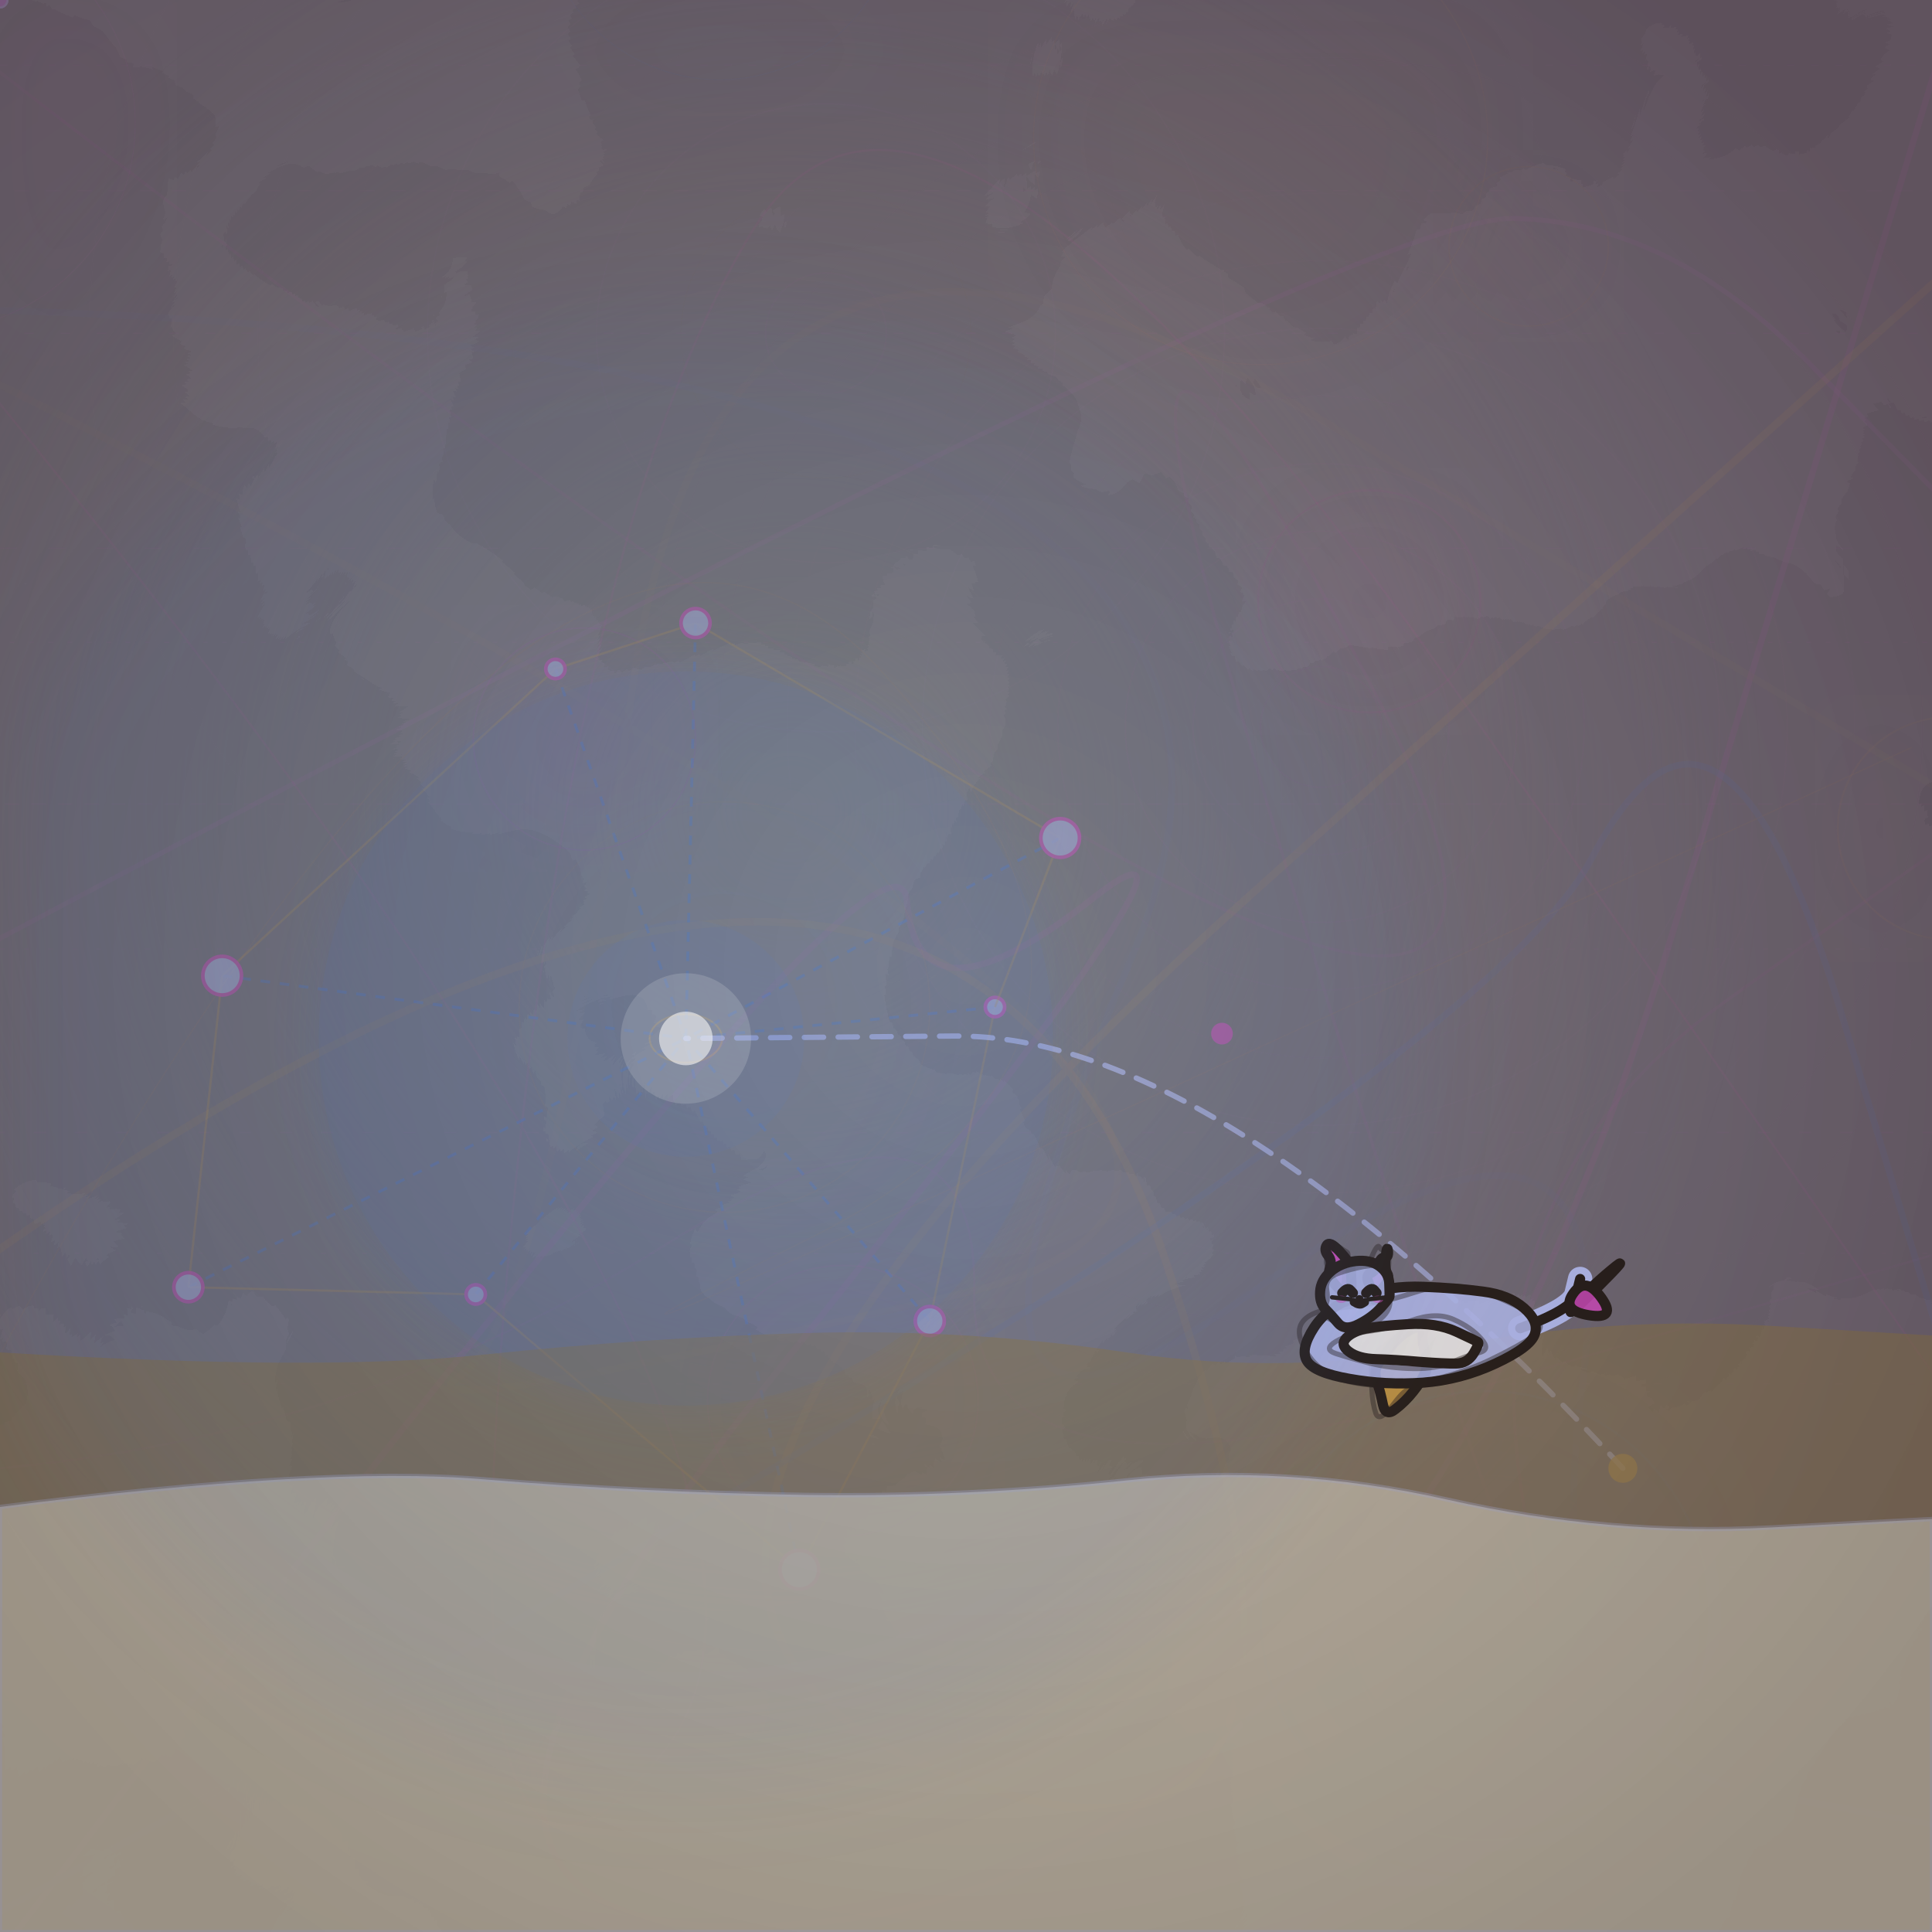
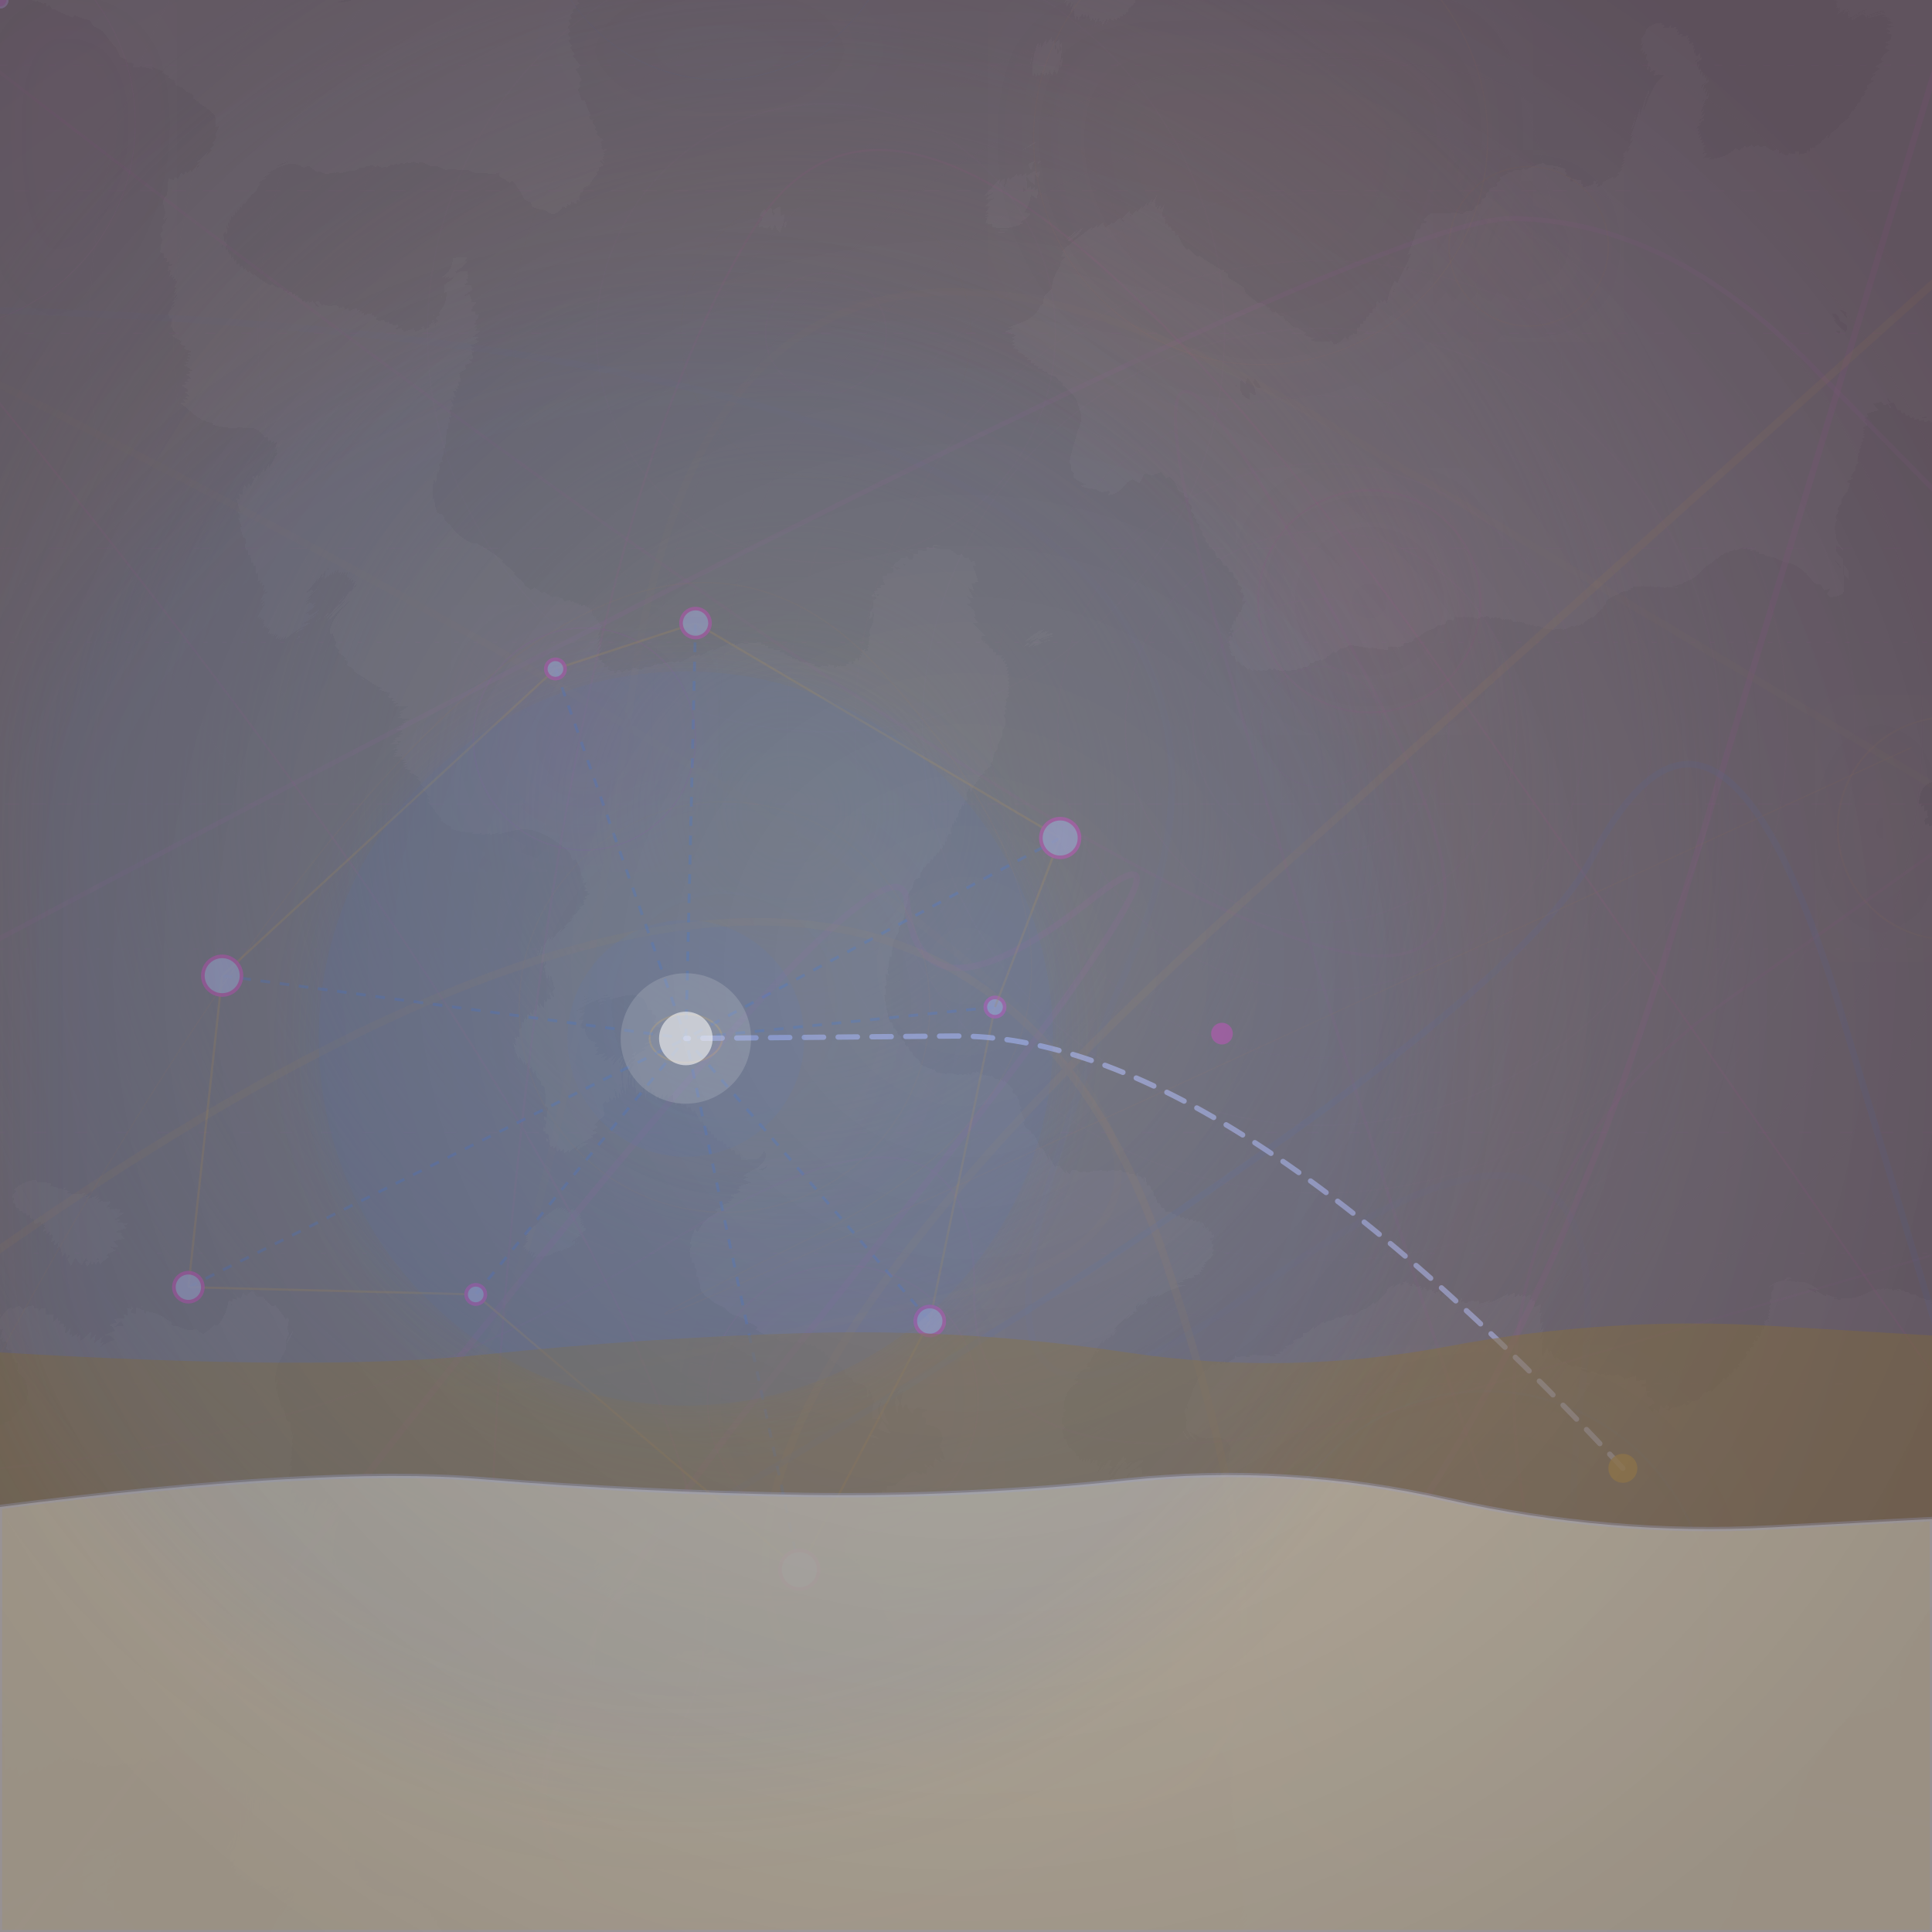
- <svg xmlns="http://www.w3.org/2000/svg" viewBox="0 0 800 800" width="800" height="800" data-layout="zen_ripple_minimal" data-vision-score="0.683" data-v2-border="0.510" data-v4-sym="0.846" data-vision-aesthetic="0.720" data-pe="0.95" data-ev="0.68" data-msi="0.90">
+ <svg xmlns="http://www.w3.org/2000/svg" role="img" viewBox="0 0 800 800" width="800" height="800" data-layout="zen_ripple_minimal" data-vision-score="0.683" data-v2-border="0.510" data-v4-sym="0.846" data-vision-aesthetic="0.720" data-pe="0.95" data-ev="0.68" data-msi="0.90">
  <defs>
    <filter id="glow">
      <feGaussianBlur stdDeviation="5" result="b" />
      <feMerge>
        <feMergeNode in="b" />
        <feMergeNode in="SourceGraphic" />
      </feMerge>
    </filter>
    <filter id="s-glow">
      <feGaussianBlur stdDeviation="12" result="b" />
      <feMerge>
        <feMergeNode in="b" />
        <feMergeNode in="SourceGraphic" />
      </feMerge>
    </filter>
    <filter id="blur-h">
      <feGaussianBlur stdDeviation="22" />
    </filter>
    <radialGradient id="vig" cx="50%" cy="50%" r="60%">
      <stop offset="0%" stop-color="black" stop-opacity="0" />
      <stop offset="100%" stop-color="black" stop-opacity="0.18" />
    </radialGradient>
-   </defs>
-   <rect width="800" height="800" fill="#b499b0" />
-   <defs>
    <radialGradient id="bg5749a" cx="36%" cy="54%" r="75%">
      <stop offset="0%" stop-color="#cfd6e3" />
      <stop offset="100%" stop-color="#b499b0" />
    </radialGradient>
    <radialGradient id="bg5749b" cx="41%" cy="42%" r="50%">
      <stop offset="0%" stop-color="#ccc3b3" stop-opacity=".7" />
      <stop offset="100%" stop-color="#b499b0" stop-opacity="0" />
    </radialGradient>
    <filter id="noise5749">
      <feTurbulence type="fractalNoise" baseFrequency="0.004" numOctaves="4" seed="645" />
      <feColorMatrix type="saturate" values="0" />
      <feComponentTransfer>
        <feFuncA type="linear" slope="0.022" />
      </feComponentTransfer>
      <feBlend in="SourceGraphic" mode="screen" />
    </filter>
  </defs>
+   <rect width="800" height="800" fill="#b499b0" />
  <rect width="800" height="800" fill="url(#bg5749a)" />
  <rect width="800" height="800" fill="url(#bg5749b)" />
  <rect width="800" height="800" filter="url(#noise5749)" opacity=".4" />
  <g id="ripple" opacity="0.69">
    <ellipse cx="284" cy="430" rx="15" ry="10" fill="none" stroke="#d19f46" stroke-width="0.90" opacity="0.26">
      <animate attributeName="rx" from="15" to="55" dur="3.7s" begin="0.0s" repeatCount="indefinite" />
      <animate attributeName="ry" from="10" to="38" dur="3.7s" begin="0.0s" repeatCount="indefinite" />
      <animate attributeName="opacity" from="0.26" to="0" dur="3.7s" begin="0.0s" repeatCount="indefinite" />
    </ellipse>
    <ellipse cx="284" cy="430" rx="15" ry="10" fill="none" stroke="#d19f46" stroke-width="0.76" opacity="0.22">
      <animate attributeName="rx" from="15" to="97" dur="5.5s" begin="0.6s" repeatCount="indefinite" />
      <animate attributeName="ry" from="10" to="70" dur="5.5s" begin="0.6s" repeatCount="indefinite" />
      <animate attributeName="opacity" from="0.22" to="0" dur="5.5s" begin="0.6s" repeatCount="indefinite" />
    </ellipse>
    <ellipse cx="284" cy="430" rx="15" ry="10" fill="none" stroke="#d19f46" stroke-width="0.62" opacity="0.18">
      <animate attributeName="rx" from="15" to="139" dur="5.0s" begin="1.2s" repeatCount="indefinite" />
      <animate attributeName="ry" from="10" to="102" dur="5.0s" begin="1.2s" repeatCount="indefinite" />
      <animate attributeName="opacity" from="0.18" to="0" dur="5.0s" begin="1.2s" repeatCount="indefinite" />
    </ellipse>
    <ellipse cx="284" cy="430" rx="15" ry="10" fill="none" stroke="#d19f46" stroke-width="0.48" opacity="0.14">
      <animate attributeName="rx" from="15" to="181" dur="3.3s" begin="1.8s" repeatCount="indefinite" />
      <animate attributeName="ry" from="10" to="134" dur="3.3s" begin="1.8s" repeatCount="indefinite" />
      <animate attributeName="opacity" from="0.14" to="0" dur="3.3s" begin="1.8s" repeatCount="indefinite" />
    </ellipse>
    <ellipse cx="284" cy="430" rx="15" ry="10" fill="none" stroke="#d19f46" stroke-width="0.34" opacity="0.10">
      <animate attributeName="rx" from="15" to="223" dur="3.3s" begin="2.4s" repeatCount="indefinite" />
      <animate attributeName="ry" from="10" to="166" dur="3.3s" begin="2.4s" repeatCount="indefinite" />
      <animate attributeName="opacity" from="0.10" to="0" dur="3.3s" begin="2.4s" repeatCount="indefinite" />
    </ellipse>
  </g>
  <g id="bokeh" opacity="0.53">
    <circle cx="300" cy="417" r="85" fill="#cea03b" opacity="0.044" filter="url(#blur-h)" />
    <circle cx="300" cy="417" r="85" fill="none" stroke="#cea03b" stroke-width="0.6" opacity="0.079" />
    <circle cx="807" cy="343" r="46" fill="#d39750" opacity="0.051" filter="url(#blur-h)" />
    <circle cx="807" cy="343" r="46" fill="none" stroke="#d39750" stroke-width="0.8" opacity="0.092" />
    <circle cx="846" cy="187" r="26" fill="#4298dd" opacity="0.067" filter="url(#blur-h)" />
    <circle cx="846" cy="187" r="26" fill="none" stroke="#4298dd" stroke-width="1.1" opacity="0.120" />
    <circle cx="366" cy="726" r="32" fill="#397adc" opacity="0.084" filter="url(#blur-h)" />
    <circle cx="366" cy="726" r="32" fill="none" stroke="#397adc" stroke-width="1.0" opacity="0.151" />
    <circle cx="633" cy="102" r="33" fill="#cd7437" opacity="0.044" filter="url(#blur-h)" />
    <circle cx="633" cy="102" r="33" fill="none" stroke="#cd7437" stroke-width="0.6" opacity="0.079" />
    <circle cx="522" cy="57" r="94" fill="#d48b55" opacity="0.053" filter="url(#blur-h)" />
    <circle cx="522" cy="57" r="94" fill="none" stroke="#d48b55" stroke-width="0.5" opacity="0.095" />
    <circle cx="615" cy="669" r="93" fill="#5698e1" opacity="0.058" filter="url(#blur-h)" />
    <circle cx="615" cy="669" r="93" fill="none" stroke="#5698e1" stroke-width="1.0" opacity="0.105" />
    <circle cx="567" cy="249" r="46" fill="#d748a5" opacity="0.066" filter="url(#blur-h)" />
    <circle cx="567" cy="249" r="46" fill="none" stroke="#d748a5" stroke-width="0.9" opacity="0.119" />
    <circle cx="349" cy="580" r="56" fill="#d94fa9" opacity="0.053" filter="url(#blur-h)" />
    <circle cx="349" cy="580" r="56" fill="none" stroke="#d94fa9" stroke-width="0.6" opacity="0.096" />
    <circle cx="-30" cy="51" r="86" fill="#db5cc9" opacity="0.054" filter="url(#blur-h)" />
    <circle cx="-30" cy="51" r="86" fill="none" stroke="#db5cc9" stroke-width="0.4" opacity="0.098" />
    <circle cx="298" cy="-41" r="74" fill="#4a7ddf" opacity="0.058" filter="url(#blur-h)" />
    <circle cx="298" cy="-41" r="74" fill="none" stroke="#4a7ddf" stroke-width="0.4" opacity="0.104" />
    <circle cx="242" cy="306" r="46" fill="#ce3ed5" opacity="0.074" filter="url(#blur-h)" />
    <circle cx="242" cy="306" r="46" fill="none" stroke="#ce3ed5" stroke-width="0.6" opacity="0.134" />
  </g>
  <g id="curves" opacity="0.43">
    <path d="M3.8,803.9 Q370.8,317.2 375.5,373.0 Q380.2,428.9 452.0,372.4 Q523.7,315.9 320.4,569.6 Q117.1,823.3 347.0,795.1 Q576.9,766.8 694.2,381.0 L811.6,-4.9" stroke="#d94fcc" stroke-width="2.6" fill="none" opacity="0.15" />
    <path d="M-5.1,26.0 Q724.5,591.4 572.1,292.4 Q419.8,-6.5 539.1,380.2 Q658.5,766.8 632.1,629.6 Q605.7,492.3 715.2,414.1 L824.8,335.9" stroke="#d749b6" stroke-width="1.3" fill="none" opacity="0.10" />
    <path d="M-16.8,146.7 Q366.6,612.3 274.5,725.7 Q182.4,839.1 209.9,528.0 Q237.4,216.9 311.4,95.9 Q385.4,-25.1 603.5,287.1 L821.7,599.3" stroke="#d747b0" stroke-width="0.9" fill="none" opacity="0.15" />
    <path d="M-16.1,609.3 Q143.9,598.1 274.6,516.0 Q405.4,434.0 403.4,535.1 Q401.5,636.2 613.0,574.4 L824.5,512.6" stroke="#d84ccf" stroke-width="0.9" fill="none" opacity="0.09" />
    <path d="M-27.3,536.7 Q386.3,234.4 482.5,521.6 Q578.7,808.8 388.2,733.1 Q197.6,657.4 516.8,371.5 L836.0,85.5" stroke="#d19349" stroke-width="3.2" fill="none" opacity="0.18" />
    <path d="M-4.3,794.0 Q606.1,456.9 659.2,355.2 Q712.2,253.5 762.2,418.7 L812.1,583.9" stroke="#4f7be0" stroke-width="2.7" fill="none" opacity="0.18" />
    <path d="M-26.3,402.5 Q560.5,90.4 625.5,90.5 Q690.5,90.7 750.5,151.8 L810.6,212.9" stroke="#da5adb" stroke-width="2.0" fill="none" opacity="0.13" />
    <path d="M-21.8,601.6 Q226.7,126.5 364.9,277.8 Q503.1,429.2 334.4,513.2 Q165.6,597.3 478.6,453.4 L791.6,309.5" stroke="#cf8641" stroke-width="0.5" fill="none" opacity="0.14" />
    <path d="M-3.7,157.5 Q638.1,480.2 397.3,535.9 Q156.5,591.5 190.9,569.5 Q225.3,547.6 261.7,286.2 Q298.1,24.9 551.7,176.5 L805.2,328.1" stroke="#cfa73f" stroke-width="2.9" fill="none" opacity="0.06" />
    <path d="M-15.2,128.1 Q575.5,143.1 469.0,395.4 Q362.4,647.6 518.9,534.8 Q675.4,422.1 655.2,573.8 Q635.0,725.5 727.6,742.3 L820.1,759.0" stroke="#4887de" stroke-width="2.8" fill="none" opacity="0.06" />
  </g>
  <g id="wave_interference-fg" opacity="0.36">
    <circle cx="342" cy="138" r="25" fill="none" stroke="#d951be" stroke-width="0.6" opacity="0.074" />
    <circle cx="342" cy="138" r="60" fill="none" stroke="#866b45" stroke-width="0.6" opacity="0.065" />
    <circle cx="342" cy="138" r="95" fill="none" stroke="#dc5ece" stroke-width="0.6" opacity="0.056" />
    <circle cx="342" cy="138" r="130" fill="none" stroke="#836e43" stroke-width="0.6" opacity="0.048" />
    <circle cx="342" cy="138" r="165" fill="none" stroke="#dd62ce" stroke-width="0.6" opacity="0.039" />
    <circle cx="342" cy="138" r="200" fill="none" stroke="#866f44" stroke-width="0.6" opacity="0.030" />
    <circle cx="342" cy="138" r="235" fill="none" stroke="#db5cce" stroke-width="0.6" opacity="0.021" />
    <circle cx="342" cy="138" r="270" fill="none" stroke="#9b814f" stroke-width="0.6" opacity="0.020" />
    <circle cx="342" cy="138" r="305" fill="none" stroke="#dd63c7" stroke-width="0.6" opacity="0.020" />
    <circle cx="547" cy="301" r="25" fill="none" stroke="#d53eba" stroke-width="0.6" opacity="0.074" />
    <circle cx="547" cy="301" r="53" fill="none" stroke="#d84cc1" stroke-width="0.6" opacity="0.067" />
    <circle cx="547" cy="301" r="81" fill="none" stroke="#d747c3" stroke-width="0.6" opacity="0.060" />
    <circle cx="547" cy="301" r="109" fill="none" stroke="#da57c7" stroke-width="0.6" opacity="0.053" />
    <circle cx="547" cy="301" r="137" fill="none" stroke="#d43ac4" stroke-width="0.6" opacity="0.046" />
    <circle cx="547" cy="301" r="165" fill="none" stroke="#dd63ca" stroke-width="0.6" opacity="0.039" />
    <circle cx="547" cy="301" r="193" fill="none" stroke="#d84cc1" stroke-width="0.6" opacity="0.032" />
    <circle cx="547" cy="301" r="221" fill="none" stroke="#db5bd0" stroke-width="0.6" opacity="0.025" />
    <circle cx="547" cy="301" r="249" fill="none" stroke="#d84cbc" stroke-width="0.6" opacity="0.020" />
    <circle cx="547" cy="301" r="277" fill="none" stroke="#d748c1" stroke-width="0.6" opacity="0.020" />
    <circle cx="547" cy="301" r="305" fill="none" stroke="#d950c5" stroke-width="0.6" opacity="0.020" />
  </g>
  <g id="data_streams-fg" opacity="0.36">
    <line x1="-20" y1="27" x2="820" y2="27" stroke="#d94fc5" stroke-width="0.5" opacity="0.10" stroke-dasharray="3 7" />
    <circle r="1.9" fill="#b8c6f6" opacity="0.55">
      <animate attributeName="cx" from="-30" to="830" dur="3.9s" repeatCount="indefinite" />
      <animate attributeName="cy" values="27;28;27" dur="3.9s" repeatCount="indefinite" />
    </circle>
    <circle r="1.1" fill="#db5ad3" opacity="0.55">
      <animate attributeName="cx" from="-30" to="830" dur="6.6s" repeatCount="indefinite" />
      <animate attributeName="cy" values="27;22;27" dur="6.6s" repeatCount="indefinite" />
    </circle>
    <circle r="3.5" fill="#bbc4f7" opacity="0.55">
      <animate attributeName="cx" from="-30" to="830" dur="9.7s" repeatCount="indefinite" />
      <animate attributeName="cy" values="27;29;27" dur="9.7s" repeatCount="indefinite" />
    </circle>
    <circle r="1.4" fill="#d84baa" opacity="0.55">
      <animate attributeName="cx" from="-30" to="830" dur="10.0s" repeatCount="indefinite" />
      <animate attributeName="cy" values="27;29;27" dur="10.0s" repeatCount="indefinite" />
    </circle>
    <line x1="-20" y1="79" x2="820" y2="79" stroke="#d94fc5" stroke-width="0.5" opacity="0.10" stroke-dasharray="6 7" />
    <circle r="1.3" fill="#d748b7" opacity="0.55">
      <animate attributeName="cx" from="-30" to="830" dur="6.3s" repeatCount="indefinite" />
      <animate attributeName="cy" values="79;74;79" dur="6.3s" repeatCount="indefinite" />
    </circle>
    <circle r="0.9" fill="#b3c0f6" opacity="0.55">
      <animate attributeName="cx" from="-30" to="830" dur="5.5s" repeatCount="indefinite" />
      <animate attributeName="cy" values="79;87;79" dur="5.5s" repeatCount="indefinite" />
    </circle>
    <line x1="-20" y1="138" x2="820" y2="138" stroke="#d94fc5" stroke-width="0.5" opacity="0.10" stroke-dasharray="4 11" />
    <circle r="0.9" fill="#d2d1f9" opacity="0.55">
      <animate attributeName="cx" from="-30" to="830" dur="3.5s" repeatCount="indefinite" />
      <animate attributeName="cy" values="138;145;138" dur="3.5s" repeatCount="indefinite" />
    </circle>
    <circle r="3.0" fill="#dd62d5" opacity="0.55">
      <animate attributeName="cx" from="-30" to="830" dur="9.9s" repeatCount="indefinite" />
      <animate attributeName="cy" values="138;133;138" dur="9.9s" repeatCount="indefinite" />
    </circle>
    <circle r="3.3" fill="#b3c0f6" opacity="0.55">
      <animate attributeName="cx" from="-30" to="830" dur="6.9s" repeatCount="indefinite" />
      <animate attributeName="cy" values="138;132;138" dur="6.9s" repeatCount="indefinite" />
    </circle>
    <circle r="1.4" fill="#b9caf6" opacity="0.55">
      <animate attributeName="cx" from="-30" to="830" dur="3.1s" repeatCount="indefinite" />
      <animate attributeName="cy" values="138;137;138" dur="3.1s" repeatCount="indefinite" />
    </circle>
    <line x1="-20" y1="227" x2="820" y2="227" stroke="#d94fc5" stroke-width="0.5" opacity="0.10" stroke-dasharray="7 13" />
    <circle r="1.1" fill="#b9c1f6" opacity="0.55">
      <animate attributeName="cx" from="-30" to="830" dur="7.4s" repeatCount="indefinite" />
      <animate attributeName="cy" values="227;220;227" dur="7.4s" repeatCount="indefinite" />
    </circle>
    <circle r="0.9" fill="#cfdbf9" opacity="0.55">
      <animate attributeName="cx" from="-30" to="830" dur="5.1s" repeatCount="indefinite" />
      <animate attributeName="cy" values="227;227;227" dur="5.1s" repeatCount="indefinite" />
    </circle>
    <circle r="0.8" fill="#d84ab6" opacity="0.55">
      <animate attributeName="cx" from="-30" to="830" dur="3.6s" repeatCount="indefinite" />
      <animate attributeName="cy" values="227;226;227" dur="3.6s" repeatCount="indefinite" />
    </circle>
    <circle r="2.7" fill="#abbdf5" opacity="0.55">
      <animate attributeName="cx" from="-30" to="830" dur="5.4s" repeatCount="indefinite" />
      <animate attributeName="cy" values="227;220;227" dur="5.4s" repeatCount="indefinite" />
    </circle>
    <circle r="1.2" fill="#da55c0" opacity="0.55">
      <animate attributeName="cx" from="-30" to="830" dur="8.6s" repeatCount="indefinite" />
      <animate attributeName="cy" values="227;222;227" dur="8.6s" repeatCount="indefinite" />
    </circle>
    <line x1="-20" y1="266" x2="820" y2="266" stroke="#d94fc5" stroke-width="0.5" opacity="0.10" stroke-dasharray="2 6" />
    <circle r="2.9" fill="#d746d2" opacity="0.55">
      <animate attributeName="cx" from="-30" to="830" dur="6.9s" repeatCount="indefinite" />
      <animate attributeName="cy" values="266;259;266" dur="6.9s" repeatCount="indefinite" />
    </circle>
    <circle r="2.2" fill="#c4c6f8" opacity="0.55">
      <animate attributeName="cx" from="-30" to="830" dur="3.7s" repeatCount="indefinite" />
      <animate attributeName="cy" values="266;260;266" dur="3.7s" repeatCount="indefinite" />
    </circle>
    <circle r="1.6" fill="#b5b2f6" opacity="0.55">
      <animate attributeName="cx" from="-30" to="830" dur="6.4s" repeatCount="indefinite" />
      <animate attributeName="cy" values="266;267;266" dur="6.4s" repeatCount="indefinite" />
    </circle>
    <circle r="3.0" fill="#b8b8f6" opacity="0.55">
      <animate attributeName="cx" from="-30" to="830" dur="3.7s" repeatCount="indefinite" />
      <animate attributeName="cy" values="266;264;266" dur="3.7s" repeatCount="indefinite" />
    </circle>
    <line x1="-20" y1="333" x2="820" y2="333" stroke="#d94fc5" stroke-width="0.5" opacity="0.10" stroke-dasharray="6 5" />
    <circle r="1.7" fill="#b7c7f6" opacity="0.55">
      <animate attributeName="cx" from="-30" to="830" dur="9.6s" repeatCount="indefinite" />
      <animate attributeName="cy" values="333;331;333" dur="9.6s" repeatCount="indefinite" />
    </circle>
    <circle r="3.4" fill="#d43ab6" opacity="0.55">
      <animate attributeName="cx" from="-30" to="830" dur="8.7s" repeatCount="indefinite" />
      <animate attributeName="cy" values="333;336;333" dur="8.7s" repeatCount="indefinite" />
    </circle>
    <line x1="-20" y1="393" x2="820" y2="393" stroke="#d94fc5" stroke-width="0.5" opacity="0.10" stroke-dasharray="2 8" />
    <circle r="3.4" fill="#c1cdf7" opacity="0.55">
      <animate attributeName="cx" from="-30" to="830" dur="9.2s" repeatCount="indefinite" />
      <animate attributeName="cy" values="393;386;393" dur="9.2s" repeatCount="indefinite" />
    </circle>
    <circle r="3.2" fill="#a5aff4" opacity="0.55">
      <animate attributeName="cx" from="-30" to="830" dur="9.0s" repeatCount="indefinite" />
      <animate attributeName="cy" values="393;399;393" dur="9.0s" repeatCount="indefinite" />
    </circle>
    <line x1="-20" y1="469" x2="820" y2="469" stroke="#d94fc5" stroke-width="0.5" opacity="0.10" stroke-dasharray="5 12" />
    <circle r="3.5" fill="#a6baf4" opacity="0.55">
      <animate attributeName="cx" from="-30" to="830" dur="5.8s" repeatCount="indefinite" />
      <animate attributeName="cy" values="469;463;469" dur="5.8s" repeatCount="indefinite" />
    </circle>
    <circle r="3.3" fill="#b3c0f6" opacity="0.55">
      <animate attributeName="cx" from="-30" to="830" dur="5.5s" repeatCount="indefinite" />
      <animate attributeName="cy" values="469;461;469" dur="5.5s" repeatCount="indefinite" />
    </circle>
    <circle r="2.8" fill="#cfd5f9" opacity="0.55">
      <animate attributeName="cx" from="-30" to="830" dur="8.0s" repeatCount="indefinite" />
      <animate attributeName="cy" values="469;474;469" dur="8.0s" repeatCount="indefinite" />
    </circle>
    <line x1="-20" y1="519" x2="820" y2="519" stroke="#d94fc5" stroke-width="0.5" opacity="0.10" stroke-dasharray="2 15" />
    <circle r="3.5" fill="#d643ce" opacity="0.55">
      <animate attributeName="cx" from="-30" to="830" dur="7.0s" repeatCount="indefinite" />
      <animate attributeName="cy" values="519;520;519" dur="7.0s" repeatCount="indefinite" />
    </circle>
    <circle r="2.4" fill="#b0b8f5" opacity="0.55">
      <animate attributeName="cx" from="-30" to="830" dur="6.2s" repeatCount="indefinite" />
      <animate attributeName="cy" values="519;522;519" dur="6.2s" repeatCount="indefinite" />
    </circle>
    <circle r="1.2" fill="#d746a9" opacity="0.55">
      <animate attributeName="cx" from="-30" to="830" dur="3.0s" repeatCount="indefinite" />
      <animate attributeName="cy" values="519;527;519" dur="3.0s" repeatCount="indefinite" />
    </circle>
    <circle r="1.7" fill="#bcbef7" opacity="0.55">
      <animate attributeName="cx" from="-30" to="830" dur="5.4s" repeatCount="indefinite" />
      <animate attributeName="cy" values="519;526;519" dur="5.4s" repeatCount="indefinite" />
    </circle>
    <line x1="-20" y1="573" x2="820" y2="573" stroke="#d94fc5" stroke-width="0.5" opacity="0.10" stroke-dasharray="3 12" />
    <circle r="3.1" fill="#c1bdf7" opacity="0.55">
      <animate attributeName="cx" from="-30" to="830" dur="8.4s" repeatCount="indefinite" />
      <animate attributeName="cy" values="573;577;573" dur="8.4s" repeatCount="indefinite" />
    </circle>
    <circle r="1.6" fill="#d641d3" opacity="0.55">
      <animate attributeName="cx" from="-30" to="830" dur="9.9s" repeatCount="indefinite" />
      <animate attributeName="cy" values="573;568;573" dur="9.9s" repeatCount="indefinite" />
    </circle>
    <circle r="3.2" fill="#d951b6" opacity="0.55">
      <animate attributeName="cx" from="-30" to="830" dur="4.7s" repeatCount="indefinite" />
      <animate attributeName="cy" values="573;580;573" dur="4.7s" repeatCount="indefinite" />
    </circle>
    <line x1="-20" y1="649" x2="820" y2="649" stroke="#d94fc5" stroke-width="0.5" opacity="0.10" stroke-dasharray="3 13" />
    <circle r="3.0" fill="#da57c7" opacity="0.55">
      <animate attributeName="cx" from="-30" to="830" dur="5.2s" repeatCount="indefinite" />
      <animate attributeName="cy" values="649;644;649" dur="5.2s" repeatCount="indefinite" />
    </circle>
    <circle r="2.6" fill="#c8c9f8" opacity="0.55">
      <animate attributeName="cx" from="-30" to="830" dur="4.2s" repeatCount="indefinite" />
      <animate attributeName="cy" values="649;650;649" dur="4.2s" repeatCount="indefinite" />
    </circle>
    <line x1="-20" y1="704" x2="820" y2="704" stroke="#d94fc5" stroke-width="0.5" opacity="0.10" stroke-dasharray="2 9" />
    <circle r="2.1" fill="#acacf5" opacity="0.55">
      <animate attributeName="cx" from="-30" to="830" dur="9.3s" repeatCount="indefinite" />
      <animate attributeName="cy" values="704;710;704" dur="9.3s" repeatCount="indefinite" />
    </circle>
    <circle r="2.8" fill="#d84cbf" opacity="0.55">
      <animate attributeName="cx" from="-30" to="830" dur="4.0s" repeatCount="indefinite" />
      <animate attributeName="cy" values="704;699;704" dur="4.0s" repeatCount="indefinite" />
    </circle>
    <circle r="3.5" fill="#abbff5" opacity="0.55">
      <animate attributeName="cx" from="-30" to="830" dur="5.5s" repeatCount="indefinite" />
      <animate attributeName="cy" values="704;705;704" dur="5.5s" repeatCount="indefinite" />
    </circle>
    <circle r="2.6" fill="#d641d3" opacity="0.55">
      <animate attributeName="cx" from="-30" to="830" dur="6.7s" repeatCount="indefinite" />
      <animate attributeName="cy" values="704;711;704" dur="6.7s" repeatCount="indefinite" />
    </circle>
  </g>
  <g id="concept_topology" opacity="0.58">
    <line x1="412" y1="417" x2="284" y2="430" stroke="#497fdf" stroke-width="1.2" stroke-dasharray="4 4" opacity="0.45" />
    <line x1="385" y1="547" x2="284" y2="430" stroke="#497fdf" stroke-width="1.2" stroke-dasharray="4 4" opacity="0.45" />
    <line x1="331" y1="650" x2="284" y2="430" stroke="#497fdf" stroke-width="1.2" stroke-dasharray="4 4" opacity="0.45" />
    <line x1="197" y1="536" x2="284" y2="430" stroke="#497fdf" stroke-width="1.2" stroke-dasharray="4 4" opacity="0.45" />
    <line x1="78" y1="533" x2="284" y2="430" stroke="#497fdf" stroke-width="1.2" stroke-dasharray="4 4" opacity="0.45" />
    <line x1="92" y1="404" x2="284" y2="430" stroke="#497fdf" stroke-width="1.2" stroke-dasharray="4 4" opacity="0.45" />
    <line x1="230" y1="277" x2="284" y2="430" stroke="#497fdf" stroke-width="1.2" stroke-dasharray="4 4" opacity="0.45" />
    <line x1="288" y1="258" x2="284" y2="430" stroke="#497fdf" stroke-width="1.2" stroke-dasharray="4 4" opacity="0.45" />
    <line x1="439" y1="347" x2="284" y2="430" stroke="#497fdf" stroke-width="1.2" stroke-dasharray="4 4" opacity="0.45" />
    <line x1="412" y1="417" x2="385" y2="547" stroke="#d19f46" stroke-width="0.9" opacity="0.32" />
    <circle cx="412" cy="417" r="4" fill="#bbc2f7" stroke="#d94fc5" stroke-width="1.5" opacity="0.82" />
    <line x1="385" y1="547" x2="331" y2="650" stroke="#d19f46" stroke-width="0.9" opacity="0.32" />
    <circle cx="385" cy="547" r="6" fill="#bbc2f7" stroke="#d94fc5" stroke-width="1.5" opacity="0.82" />
    <line x1="331" y1="650" x2="197" y2="536" stroke="#d19f46" stroke-width="0.9" opacity="0.32" />
    <circle cx="331" cy="650" r="8" fill="#bbc2f7" stroke="#d94fc5" stroke-width="1.5" opacity="0.82" />
    <line x1="197" y1="536" x2="78" y2="533" stroke="#d19f46" stroke-width="0.9" opacity="0.32" />
    <circle cx="197" cy="536" r="4" fill="#bbc2f7" stroke="#d94fc5" stroke-width="1.5" opacity="0.82" />
    <line x1="78" y1="533" x2="92" y2="404" stroke="#d19f46" stroke-width="0.9" opacity="0.32" />
    <circle cx="78" cy="533" r="6" fill="#bbc2f7" stroke="#d94fc5" stroke-width="1.5" opacity="0.82" />
    <line x1="92" y1="404" x2="230" y2="277" stroke="#d19f46" stroke-width="0.9" opacity="0.32" />
    <circle cx="92" cy="404" r="8" fill="#bbc2f7" stroke="#d94fc5" stroke-width="1.5" opacity="0.82" />
    <line x1="230" y1="277" x2="288" y2="258" stroke="#d19f46" stroke-width="0.9" opacity="0.32" />
    <circle cx="230" cy="277" r="4" fill="#bbc2f7" stroke="#d94fc5" stroke-width="1.5" opacity="0.82" />
    <line x1="288" y1="258" x2="439" y2="347" stroke="#d19f46" stroke-width="0.9" opacity="0.32" />
    <circle cx="288" cy="258" r="6" fill="#bbc2f7" stroke="#d94fc5" stroke-width="1.5" opacity="0.82" />
    <line x1="439" y1="347" x2="412" y2="417" stroke="#d19f46" stroke-width="0.9" opacity="0.32" />
    <circle cx="439" cy="347" r="8" fill="#bbc2f7" stroke="#d94fc5" stroke-width="1.5" opacity="0.82" />
  </g>
  <g id="emotion_arc" opacity="0.62">
    <path d="M672.0,608.0 Q506.0,428.0 395.0,429.0 L284.0,430.0" fill="none" stroke="#bbc2f7" stroke-width="2.2" stroke-dasharray="8 6" stroke-linecap="round" />
    <circle cx="672" cy="608" r="6" fill="#d19f46" opacity="0.75" />
    <circle cx="506" cy="428" r="4.5" fill="#d94fc5" opacity="0.80" />
  </g>
  <g id="horizon_hills">
    <path d="M0.0,560.0 Q133.0,568.0 199.5,561.0 Q266.0,554.0 333.0,552.0 Q400.0,550.0 466.5,560.0 Q533.0,570.0 599.5,557.5 Q666.0,545.0 733.0,549.0 L800.0,553.0 L800,800 L0,800 Z" fill="#92784b" opacity="0.52" />
    <path d="M0.0,624.0 Q133.0,607.0 199.5,612.5 Q266.0,618.0 333.0,619.0 Q400.0,620.0 466.5,613.0 Q533.0,606.0 599.5,621.0 Q666.0,636.0 733.0,632.5 L800.0,629.0 L800,800 L0,800 Z" fill="#ccc3b3" opacity="0.78" stroke="#bbc2f7" stroke-width="1.8" stroke-opacity="0.35" />
  </g>
-   <g id="animal_sketch" data-species="rabbit" data-vision-score="0.877" data-motor-gen="634">
-     <path d="M629.5,550.0 Q651.3,542.1 652.8,535.8 L654.3,529.6" fill="none" stroke="#bbc2f7" stroke-width="10.1" stroke-linecap="round" />
-     <path d="M629.5,550.0 Q651.3,542.1 652.8,535.8 L654.3,529.6" fill="none" stroke="#2c221e" stroke-width="4.2" stroke-linecap="round" />
-     <path d="M667.0,526.0 Q676.8,517.8 661.6,533.0 Q646.3,548.1 651.8,541.1 Q657.2,534.1 667.0,526.0 Z" fill="#d94fc5" fill-opacity="0.86" stroke="#2c221e" stroke-width="4.2" stroke-linecap="round" stroke-linejoin="round" />
-     <path d="M663.1,537.4 Q669.6,546.5 657.9,544.6 Q646.3,542.7 651.5,535.5 Q656.6,528.3 663.1,537.4 Z" fill="#d94fc5" fill-opacity="0.86" stroke="#2c221e" stroke-width="4.2" stroke-linecap="round" stroke-linejoin="round" />
-     <g transform="rotate(32.0 580.1 566.8)">
-       <path d="M589.4,572.1 Q588.8,577.4 587.0,582.2 Q585.3,587.1 581.6,583.3 Q578.0,579.5 574.5,576.6 Q570.9,573.6 571.0,570.2 Q571.0,566.7 571.8,560.5 Q572.6,554.3 575.6,549.9 Q578.6,545.5 579.8,548.9 Q580.9,552.2 585.0,555.8 Q589.1,559.5 589.6,563.1 Q590.0,566.7 589.4,572.1 Z" fill="#d19f46" fill-opacity="0.88" stroke="#2c221e" stroke-width="4.2" stroke-linecap="round" stroke-linejoin="round" />
-       <path d="M587.9,572.6 Q586.0,571.8 585.2,581.2 Q584.4,590.5 581.1,588.0 Q577.9,585.4 574.6,580.7 Q571.4,576.0 569.1,572.3 Q566.9,568.5 568.9,563.6 Q570.9,558.7 571.2,555.9 Q571.5,553.1 576.7,549.6 Q581.9,546.1 584.3,550.5 Q586.7,554.9 588.3,564.1 Q589.9,573.4 587.9,572.6 Z" fill="none" stroke="#2c221e" stroke-width="2.1" stroke-linecap="round" opacity="0.42" />
-     </g>
-     <g transform="rotate(-4.0 587.6 552.4)">
-       <path d="M635.4,555.8 Q633.2,561.1 618.3,566.8 Q603.4,572.5 587.8,572.6 Q572.2,572.6 557.6,568.9 Q543.0,565.3 540.5,560.2 Q538.0,555.2 544.4,546.7 Q550.9,538.1 563.9,534.8 Q576.9,531.5 590.7,533.0 Q604.6,534.5 615.2,536.7 Q625.8,538.8 631.7,544.7 Q637.6,550.6 635.4,555.8 Z" fill="#bbc2f7" fill-opacity="0.88" stroke="#2c221e" stroke-width="4.2" stroke-linecap="round" stroke-linejoin="round" />
-       <path d="M634.6,556.6 Q628.4,560.3 615.8,565.3 Q603.3,570.2 587.9,572.2 Q572.5,574.1 559.6,570.7 Q546.6,567.3 541.2,557.7 Q535.8,548.2 540.1,543.7 Q544.3,539.2 557.4,539.2 Q570.5,539.2 586.8,535.1 Q603.0,531.0 616.3,537.2 Q629.6,543.5 635.3,548.2 Q640.9,552.9 634.6,556.6 Z" fill="none" stroke="#2c221e" stroke-width="2.1" stroke-linecap="round" opacity="0.42" />
-     </g>
-     <g>
-       <path d="M610.2,560.4 Q607.6,564.6 602.9,564.6 Q598.3,564.7 587.8,563.9 Q577.3,563.0 569.9,562.8 Q562.5,562.6 558.6,559.7 Q554.8,556.9 557.5,554.0 Q560.3,551.2 565.8,550.1 Q571.4,549.0 583.1,548.3 Q594.7,547.6 603.0,551.4 Q611.2,555.2 612.0,555.7 Q612.7,556.2 610.2,560.4 Z" fill="#fff8eb" fill-opacity="0.78" stroke="#2c221e" stroke-width="4.2" stroke-linecap="round" stroke-linejoin="round" />
-       <path d="M612.4,560.1 Q607.4,561.3 601.1,564.1 Q594.8,566.8 585.4,566.7 Q575.9,566.6 567.3,564.5 Q558.7,562.3 553.2,560.5 Q547.7,558.7 553.3,555.4 Q558.9,552.1 566.4,551.3 Q573.9,550.4 584.4,546.8 Q594.8,543.1 602.0,546.4 Q609.2,549.6 613.3,554.3 Q617.5,558.9 612.4,560.1 Z" fill="none" stroke="#2c221e" stroke-width="2.1" stroke-linecap="round" opacity="0.42" />
-     </g>
-     <g transform="rotate(-16.0 554.5 526.8)">
-       <path d="M558.4,531.7 Q557.5,535.4 555.8,537.4 Q554.0,539.3 554.8,538.9 Q555.5,538.6 553.0,534.2 Q550.5,529.7 550.3,527.8 Q550.0,525.9 551.5,523.7 Q553.0,521.5 552.0,518.9 Q550.9,516.3 552.6,514.7 Q554.3,513.1 557.0,518.4 Q559.7,523.6 559.5,525.8 Q559.3,528.0 558.4,531.7 Z" fill="#d94fc5" fill-opacity="0.88" stroke="#2c221e" stroke-width="4.2" stroke-linecap="round" stroke-linejoin="round" />
-       <path d="M555.4,531.1 Q554.7,533.3 555.1,537.4 Q555.5,541.5 552.6,540.1 Q549.7,538.8 547.8,536.6 Q545.9,534.4 548.2,530.0 Q550.6,525.7 550.5,522.7 Q550.4,519.7 553.2,517.2 Q556.0,514.8 557.5,516.9 Q559.1,518.9 559.9,519.7 Q560.7,520.5 558.4,524.6 Q556.1,528.8 555.4,531.1 Z" fill="none" stroke="#2c221e" stroke-width="2.1" stroke-linecap="round" opacity="0.42" />
-     </g>
-     <g transform="rotate(16.0 571.4 526.8)">
-       <path d="M574.5,532.4 Q572.6,536.6 572.4,537.9 Q572.2,539.3 572.2,537.8 Q572.1,536.3 568.9,533.2 Q565.7,530.1 567.7,528.3 Q569.7,526.5 569.9,523.6 Q570.1,520.7 571.6,520.4 Q573.2,520.1 572.2,517.5 Q571.1,514.9 571.9,519.8 Q572.6,524.7 574.5,526.5 Q576.3,528.2 574.5,532.4 Z" fill="#d94fc5" fill-opacity="0.88" stroke="#2c221e" stroke-width="4.2" stroke-linecap="round" stroke-linejoin="round" />
-       <path d="M574.5,531.8 Q575.2,537.7 574.7,538.7 Q574.2,539.7 573.2,539.0 Q572.3,538.4 570.0,535.3 Q567.7,532.3 566.7,529.7 Q565.6,527.1 566.4,521.4 Q567.1,515.6 568.4,516.9 Q569.6,518.1 570.9,517.4 Q572.1,516.6 573.4,520.4 Q574.6,524.3 574.2,525.1 Q573.9,526.0 574.5,531.8 Z" fill="none" stroke="#2c221e" stroke-width="2.1" stroke-linecap="round" opacity="0.42" />
-     </g>
-     <g transform="rotate(-6.3 562.9 536.3)">
-       <path d="M575.2,538.3 Q575.0,539.0 571.1,542.5 Q567.2,546.0 561.3,548.2 Q555.4,550.5 552.9,546.9 Q550.4,543.2 548.2,540.4 Q546.1,537.6 546.9,533.0 Q547.7,528.4 552.1,525.3 Q556.6,522.2 562.8,522.1 Q569.1,522.1 572.6,525.4 Q576.1,528.7 575.7,533.1 Q575.4,537.6 575.2,538.3 Z" fill="#bbc2f7" fill-opacity="0.88" stroke="#2c221e" stroke-width="4.2" stroke-linecap="round" stroke-linejoin="round" />
-       <path d="M575.1,540.9 Q574.4,544.7 569.9,547.4 Q565.5,550.2 561.2,549.5 Q556.9,548.9 551.2,545.8 Q545.5,542.7 547.8,540.1 Q550.0,537.5 549.7,532.7 Q549.4,527.8 555.0,526.4 Q560.5,525.1 566.2,524.7 Q571.9,524.4 573.0,525.2 Q574.1,525.9 574.9,531.5 Q575.8,537.0 575.1,540.9 Z" fill="none" stroke="#2c221e" stroke-width="2.1" stroke-linecap="round" opacity="0.42" />
-     </g>
-     <path d="M555.8,535.4 Q558.0,532.9 559.1,534.2 L560.2,535.4" fill="none" stroke="#2c221e" stroke-width="4.2" stroke-linecap="round" />
-     <ellipse cx="555.4" cy="538.0" rx="2.3" ry="1.5" fill="#d94fc5" opacity="0.48" />
-     <path d="M565.7,535.4 Q567.9,532.9 569.0,534.2 L570.0,535.4" fill="none" stroke="#2c221e" stroke-width="4.2" stroke-linecap="round" />
-     <ellipse cx="570.5" cy="538.0" rx="2.3" ry="1.5" fill="#d94fc5" opacity="0.48" />
-     <ellipse cx="562.9" cy="537.5" rx="1.6" ry="1.2" fill="#2c221e" />
-     <path d="M560.6,539.2 Q562.9,540.7 564.1,539.9 L565.2,539.2" fill="none" stroke="#2c221e" stroke-width="3.4" stroke-linecap="round" />
-     <path d="M559.3,538.0 L551.6,537.2" fill="none" stroke="#2c221e" stroke-width="1.8" stroke-linecap="round" />
-     <path d="M566.6,538.0 L574.3,537.2" fill="none" stroke="#2c221e" stroke-width="1.8" stroke-linecap="round" />
-   </g>
  <g id="focal">
    <circle cx="284" cy="430" r="304" fill="#497fdf" opacity="0.086" filter="url(#blur-h)" />
    <circle cx="284" cy="430" r="152" fill="#497fdf" opacity="0.124" filter="url(#s-glow)" />
    <circle cx="284" cy="430" r="49" fill="#497fdf" opacity="0.08" />
    <circle cx="284" cy="430" r="27" fill="white" opacity="0.16">
      <animate attributeName="opacity" values="0.16;0.24;0.16" dur="6.1s" repeatCount="indefinite" />
    </circle>
    <circle cx="284" cy="430" r="11.1" fill="white" opacity="0.60" />
  </g>
  <rect width="800" height="800" fill="url(#vig)" />
</svg>
